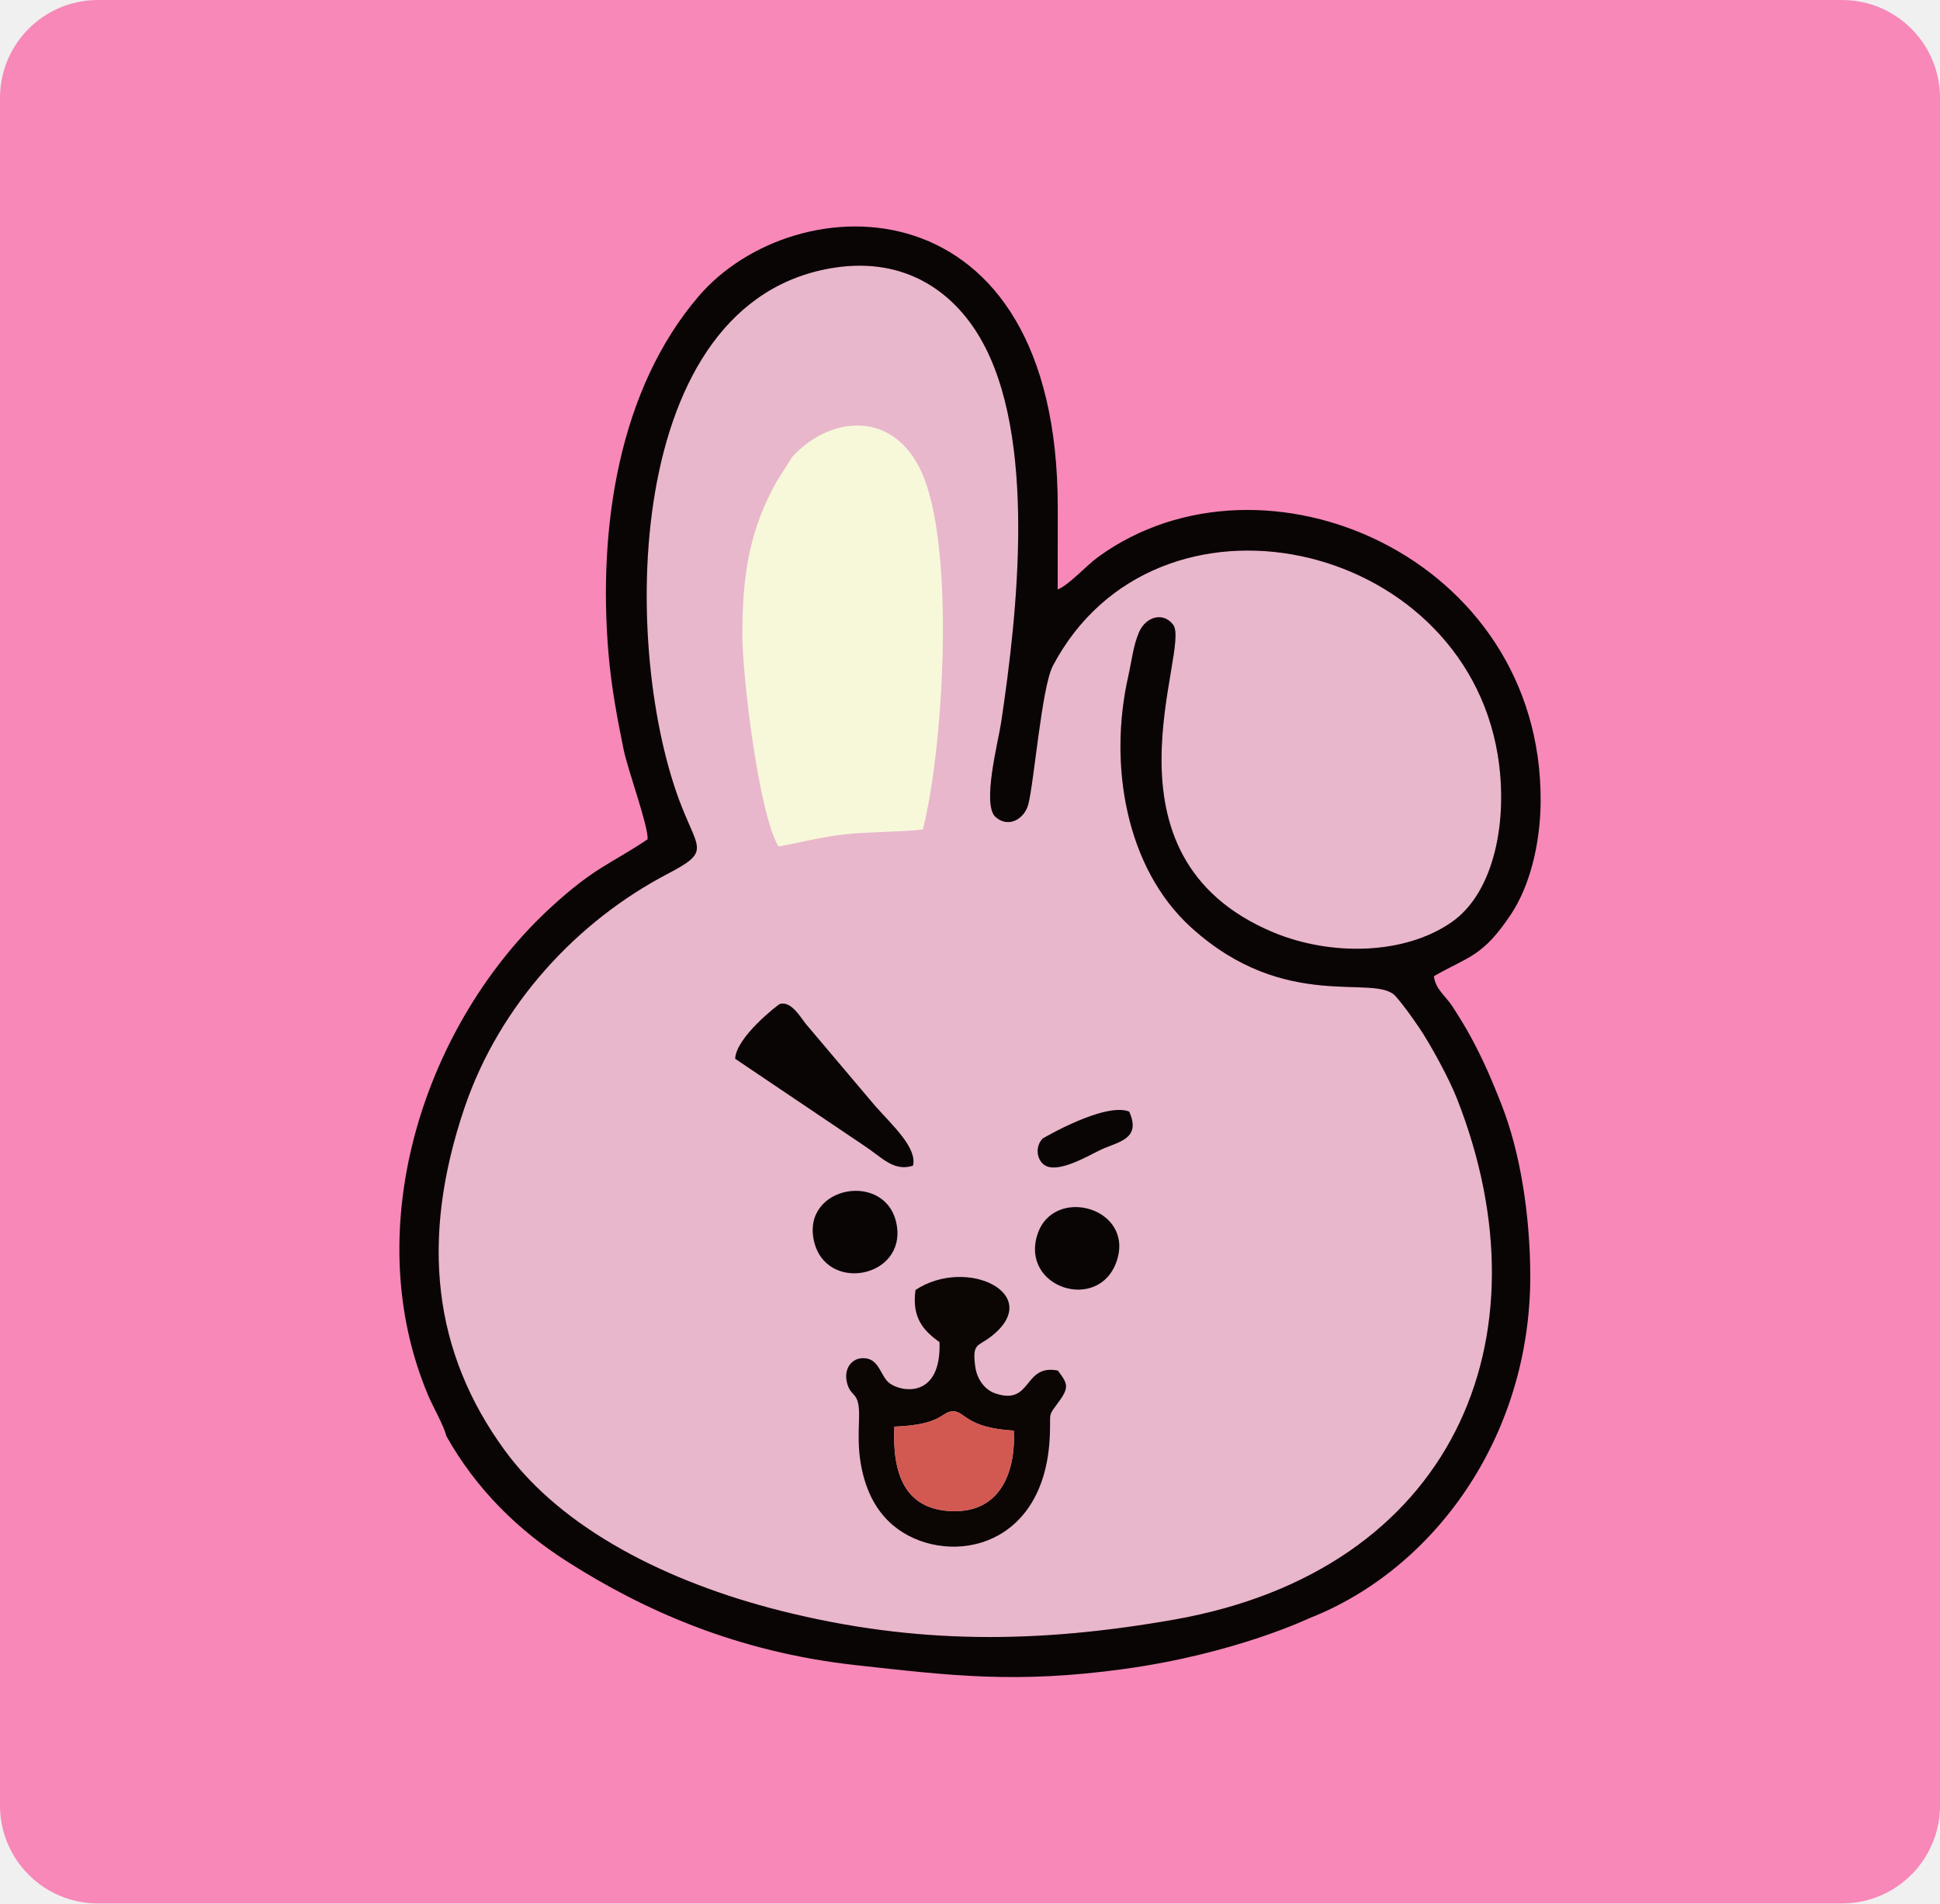
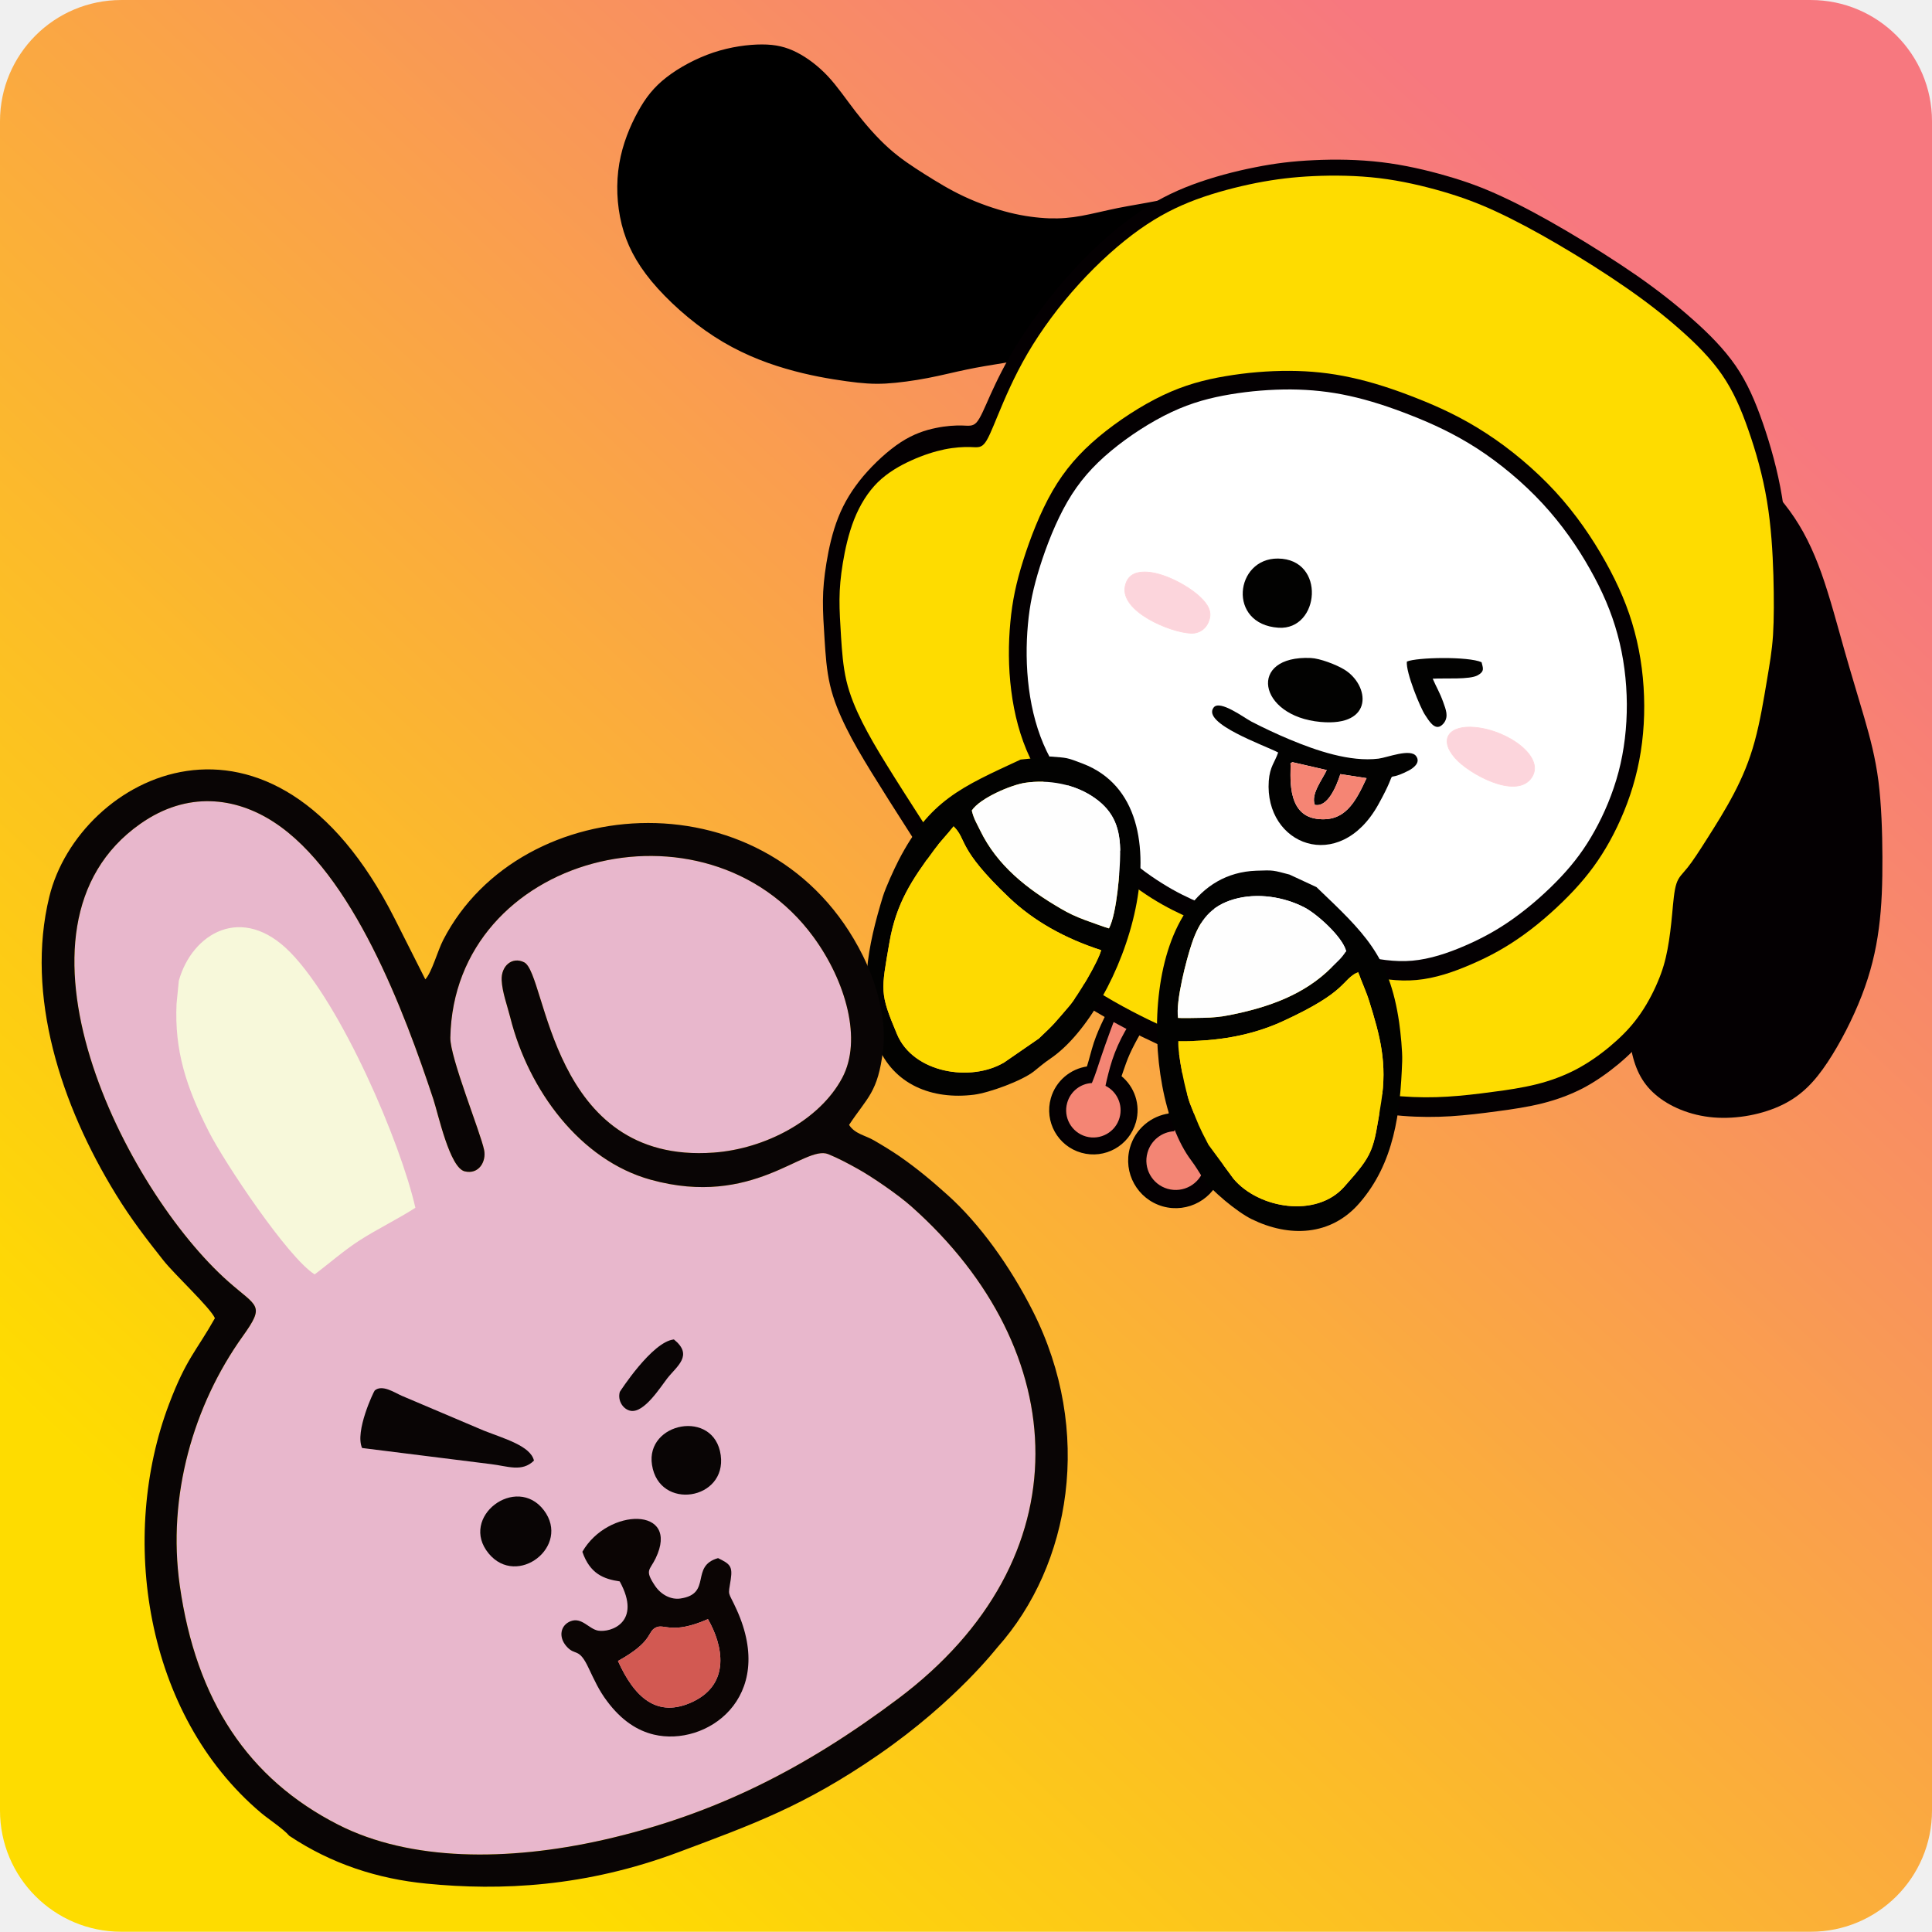
- <svg xmlns="http://www.w3.org/2000/svg" xml:space="preserve" width="210mm" height="205.994mm" version="1.1" style="shape-rendering:geometricPrecision; text-rendering:geometricPrecision; image-rendering:optimizeQuality; fill-rule:evenodd; clip-rule:evenodd" viewBox="0 0 21000 20599">
+ <svg xmlns="http://www.w3.org/2000/svg" xml:space="preserve" width="210mm" height="209.973mm" version="1.1" style="shape-rendering:geometricPrecision; text-rendering:geometricPrecision; image-rendering:optimizeQuality; fill-rule:evenodd; clip-rule:evenodd" viewBox="0 0 21000 20997">
  <defs>
    <style type="text/css">
   
-     .fil1 {fill:none}
-     .fil3 {fill:#090505}
-     .fil5 {fill:#0B0504}
-     .fil6 {fill:#D25952}
-     .fil2 {fill:#E8B7CC}
-     .fil0 {fill:#F788B8}
-     .fil4 {fill:#F7F8DA}
+     .str0 {stroke:black;stroke-width:20}
+     .str1 {stroke:#FED5DB;stroke-width:7.62}
+     .fil12 {fill:none}
+     .fil2 {fill:black}
+     .fil7 {fill:#020201}
+     .fil1 {fill:#040002}
+     .fil14 {fill:#090505}
+     .fil16 {fill:#0B0504}
+     .fil17 {fill:#D25952}
+     .fil13 {fill:#E8B7CC}
+     .fil4 {fill:#F38574}
+     .fil3 {fill:#F48574}
+     .fil11 {fill:#F58574}
+     .fil15 {fill:#F7F8DA}
+     .fil10 {fill:#FCD5DC}
+     .fil8 {fill:#FEDA01}
+     .fil5 {fill:#FEDC00}
+     .fil9 {fill:#FEFEFE}
+     .fil6 {fill:white}
+     .fil0 {fill:url(#id0)}
   
  </style>
+     <linearGradient id="id0" gradientUnits="userSpaceOnUse" x1="3371.04" y1="18206.6" x2="17629" y2="2790.69">
+       <stop offset="0" style="stop-opacity:1; stop-color:#FEDC00" />
+       <stop offset="1" style="stop-opacity:1; stop-color:#F7787F" />
+     </linearGradient>
  </defs>
  <g id="Capa_x0020_1">
-     <rect class="fil0" width="21000" height="20599" rx="1060" ry="1060" />
-     <g id="_1843283581248">
-       <path class="fil1" d="M5088 15924c64,55 316,337 316,393 157,83 231,197 365,307 867,711 2160,1223 3257,1365 1525,199 2644,265 4158,-140 118,-32 434,-131 535,-132" />
+     <rect class="fil0" width="21000" height="20997" rx="1318" ry="1318" />
+     <g id="_2316944970224">
+       <path class="fil1" d="M17670 10675c14,223 17,490 56,707 39,216 113,382 265,513 151,132 380,230 635,251 256,21 537,-34 749,-138 211,-103 352,-254 490,-462 138,-208 274,-473 371,-723 97,-250 154,-486 186,-731 33,-245 40,-499 39,-775 -1,-275 -11,-572 -43,-826 -33,-254 -89,-466 -154,-690 -65,-224 -138,-459 -215,-730 -77,-272 -158,-579 -251,-841 -94,-262 -200,-479 -346,-679 -146,-200 -332,-384 -467,-499 -135,-116 -220,-163 -296,-159 -75,4 -143,60 -180,257 -37,197 -45,535 -30,910 15,376 52,787 37,1161 -15,373 -82,709 -204,1031 -122,322 -299,631 -425,936 -126,305 -202,605 -228,845 -26,240 -2,419 11,642z" />
+       <path class="fil2 str0" d="M10906 3936c-141,23 -268,43 -401,71 -132,27 -271,63 -422,92 -152,29 -317,52 -456,60 -138,7 -250,-1 -424,-25 -174,-24 -410,-63 -661,-137 -251,-73 -517,-181 -774,-348 -257,-166 -506,-391 -679,-599 -172,-209 -269,-402 -322,-614 -53,-213 -62,-444 -26,-656 36,-213 117,-407 201,-560 84,-153 172,-266 309,-372 136,-106 320,-205 507,-268 187,-62 376,-87 525,-87 149,0 259,27 373,85 114,58 233,148 337,259 103,111 192,243 299,382 108,139 234,285 362,399 127,114 255,197 389,282 135,85 276,172 433,245 158,74 332,135 492,175 160,40 307,58 434,63 127,4 234,-5 355,-27 120,-22 253,-56 395,-85 141,-28 289,-51 436,-80 147,-28 292,-62 444,-57 153,5 313,48 368,234 54,186 3,514 -238,760 -242,247 -673,411 -1006,520 -333,108 -567,160 -761,200 -194,39 -349,65 -489,88z" />
      <g>
-         <path class="fil2" d="M12087 13650c-500,1454 493,-1435 0,0zm-3037 -10756c-2332,339 -2333,4177 -1667,5845 186,466 294,482 -157,718 -977,511 -1817,1412 -2197,2528 -487,1435 -340,2652 437,3714 624,851 1757,1423 2986,1733 1470,370 2795,353 4259,95 3005,-530 4091,-3026 3058,-5644 -88,-222 -289,-588 -405,-759 -78,-114 -166,-240 -256,-342 -222,-254 -1188,188 -2216,-747 -706,-642 -895,-1761 -679,-2715 37,-165 55,-337 117,-479 77,-174 267,-219 370,-79 195,267 -894,2502 1084,3328 619,258 1422,246 1933,-113 460,-322 612,-1103 495,-1811 -390,-2345 -3702,-3066 -4815,-961 -121,228 -205,1278 -267,1503 -40,149 -208,259 -352,135 -153,-131 28,-816 59,-1024 177,-1177 392,-3101 -227,-4162 -297,-509 -817,-870 -1560,-763z" />
-         <path class="fil3" d="M9050 2894c743,-107 1263,254 1560,763 619,1061 404,2985 227,4162 -31,208 -212,893 -59,1024 144,124 312,14 352,-135 62,-225 146,-1275 267,-1503 1113,-2105 4425,-1384 4815,961 117,708 -35,1489 -495,1811 -511,359 -1314,371 -1933,113 -1978,-826 -889,-3061 -1084,-3328 -103,-140 -293,-95 -370,79 -62,142 -80,314 -117,478 -216,955 -27,2074 679,2716 1028,935 1994,493 2216,747 90,102 178,228 256,342 116,171 317,537 405,759 1033,2618 -53,5114 -3058,5644 -1464,258 -2789,275 -4259,-95 -1229,-310 -2362,-882 -2986,-1733 -777,-1062 -924,-2279 -437,-3714 380,-1116 1220,-2017 2197,-2528 451,-236 343,-252 157,-718 -666,-1668 -665,-5506 1667,-5845zm-2040 6189c-415,277 -568,299 -1037,727 -1362,1242 -2114,3461 -1336,5296 50,119 168,321 194,434 326,579 780,1024 1315,1363 819,522 1830,975 3117,1117 1025,113 1731,202 2896,43 1224,-168 2016,-553 2019,-553 1337,-525 2387,-1949 2387,-3702 -2,-653 -106,-1328 -309,-1848 -104,-266 -199,-488 -333,-735 -59,-110 -131,-225 -201,-334 -72,-111 -186,-188 -200,-327 374,-215 526,-206 834,-670 204,-306 318,-763 321,-1220 17,-2649 -3001,-3944 -4788,-2648 -133,96 -319,307 -440,353l1 -887c0,-3563 -2837,-3514 -3889,-2284 -860,1005 -1089,2490 -975,3855 31,372 95,706 164,1046 48,233 269,828 260,974z" />
-         <path class="fil4" d="M8036 6878c1,448 178,1928 391,2282 226,-40 486,-108 728,-132 277,-28 557,-22 835,-51 214,-852 335,-2801 47,-3707 -271,-854 -1030,-798 -1462,-325l-162 256c-300,529 -378,1017 -377,1677z" />
+         <path class="fil1 str0" d="M11827 11585c20,-62 43,-159 72,-249 30,-89 66,-171 110,-262 44,-92 96,-192 163,-257 67,-65 150,-94 223,-74 72,20 134,89 142,158 9,70 -37,140 -82,214 -46,75 -92,154 -130,227 -39,74 -70,142 -95,212 -19,50 -34,100 -51,147 143,115 211,308 158,495 -71,250 -331,395 -581,324 -250,-71 -395,-331 -324,-581 53,-185 210,-313 389,-338 2,-5 4,-10 6,-16z" />
+         <path class="fil3" d="M11874 11758c32,-76 62,-172 93,-266 32,-94 64,-185 106,-299 42,-114 93,-251 157,-300 64,-50 142,-11 150,41 8,53 -52,119 -110,208 -58,88 -113,199 -153,303 -40,104 -65,202 -87,294 -5,21 -10,42 -14,63 125,62 193,207 153,347 -44,157 -208,248 -365,204 -158,-45 -249,-209 -204,-366 35,-125 146,-209 268,-215 2,-5 4,-9 6,-14z" />
      </g>
-       <path class="fil3" d="M8811 13430c129,567 1000,399 895,-178 -107,-586 -1032,-423 -895,178z" />
-       <path class="fil3" d="M12223 12029c-267,-104 -937,292 -937,292 -83,89 -64,225 16,284 142,106 485,-102 613,-162 187,-88 444,-113 308,-414z" />
-       <path class="fil3" d="M12087 13650c199,-579 -683,-827 -857,-291 -187,579 665,850 857,291z" />
-       <path class="fil3" d="M9883 12615c47,-191 -217,-431 -407,-644l-751 -888c-61,-75 -158,-251 -282,-219 -16,4 -476,359 -485,594l1403 945c182,119 312,280 522,212z" />
-       <path class="fil5" d="M9681 15439c530,-20 505,-165 636,-166 129,-2 138,180 657,209 22,395 -114,884 -658,872 -523,-12 -658,-404 -635,-915zm1770 -607c-377,-74 -276,382 -675,248 -116,-39 -203,-154 -220,-297 -32,-251 28,-208 169,-317 593,-457 -258,-874 -815,-506 -42,302 88,442 260,564 21,609 -407,546 -541,445 -97,-73 -108,-254 -262,-270 -142,-15 -237,108 -199,263 44,176 140,79 131,387 -5,176 -11,322 19,493 55,315 183,524 348,664 534,451 1644,303 1698,-966 12,-280 -30,-194 109,-387 103,-144 79,-187 -22,-321z" />
-       <path class="fil6" d="M9681 15439c-23,511 112,903 635,915 544,12 680,-477 658,-872 -519,-29 -528,-211 -657,-209 -131,1 -106,146 -636,166z" />
+       <g>
+         <path class="fil1 str0" d="M12717 12095c22,-67 46,-172 78,-268 32,-97 71,-185 118,-283 48,-99 104,-207 176,-277 73,-70 162,-101 240,-80 78,22 145,96 154,171 9,75 -40,150 -89,230 -49,81 -99,166 -140,245 -41,80 -75,153 -102,228 -20,54 -37,109 -55,159 154,124 228,332 170,533 -76,270 -357,426 -626,350 -269,-77 -426,-357 -349,-627 57,-200 226,-337 419,-364 2,-5 4,-11 6,-17z" />
+         <path class="fil4" d="M12768 12282c35,-82 67,-186 101,-287 33,-101 69,-199 114,-322 45,-123 99,-271 169,-324 69,-54 152,-12 162,44 9,57 -57,129 -119,224 -63,96 -122,215 -165,327 -43,112 -70,217 -93,316 -6,24 -11,46 -16,69 135,66 208,222 166,373 -49,170 -225,268 -395,220 -169,-48 -268,-225 -219,-394 38,-135 157,-225 289,-232 2,-5 4,-9 6,-14z" />
+       </g>
+       <g>
+         <path class="fil1" d="M10615 4591c42,-47 83,-149 149,-297 67,-147 158,-341 306,-576 147,-234 351,-511 573,-756 221,-245 460,-458 679,-615 220,-157 420,-258 639,-340 220,-82 460,-145 678,-188 218,-44 416,-68 643,-78 227,-11 484,-8 735,22 250,30 494,87 707,149 213,61 394,127 604,225 210,97 448,225 703,375 255,150 527,322 760,483 232,162 425,314 604,473 179,158 344,324 471,508 126,183 213,385 296,624 83,240 161,516 208,801 47,285 62,578 70,839 8,262 7,492 -5,676 -13,185 -38,323 -71,521 -33,198 -75,455 -136,677 -61,223 -141,411 -235,593 -95,181 -205,356 -297,501 -92,145 -165,260 -224,333 -58,73 -100,104 -126,183 -26,79 -35,205 -48,339 -13,135 -30,278 -54,404 -24,127 -55,237 -109,365 -55,129 -133,277 -226,403 -92,127 -199,232 -316,330 -117,97 -244,187 -381,260 -138,72 -286,127 -444,167 -159,40 -327,65 -495,87 -168,23 -335,43 -503,54 -169,10 -337,11 -525,-4 -187,-14 -394,-44 -614,-82 -221,-39 -455,-86 -677,-149 -222,-63 -431,-142 -627,-221 -195,-80 -377,-161 -587,-256 -209,-94 -446,-203 -717,-358 -272,-156 -578,-360 -826,-543 -248,-183 -438,-346 -594,-505 -156,-160 -278,-316 -394,-478 -115,-163 -224,-332 -350,-530 -127,-198 -272,-426 -387,-613 -114,-186 -199,-331 -273,-481 -74,-149 -139,-304 -177,-467 -38,-163 -49,-336 -59,-492 -10,-155 -19,-294 -18,-425 1,-132 13,-257 38,-410 25,-153 64,-333 129,-496 64,-162 153,-306 272,-448 120,-141 270,-279 408,-369 139,-90 266,-131 380,-154 114,-24 214,-29 286,-27 72,2 115,12 157,-34z" />
+         <path class="fil5" d="M10696 4826c41,-44 80,-142 151,-314 71,-171 173,-415 322,-670 149,-255 346,-521 560,-756 214,-236 445,-441 657,-592 212,-150 405,-247 617,-326 212,-78 444,-138 655,-180 212,-41 402,-64 622,-74 220,-10 468,-7 711,22 242,29 479,85 684,144 206,60 382,124 585,218 203,94 434,217 681,362 247,145 510,311 735,467 225,156 412,302 585,455 174,153 334,313 456,490 122,177 207,371 287,602 81,230 157,497 202,771 46,274 62,556 70,808 7,252 7,473 -4,651 -12,177 -36,310 -68,501 -32,190 -72,437 -131,652 -58,214 -135,395 -227,570 -91,174 -197,342 -286,482 -88,139 -159,249 -216,320 -56,70 -97,100 -122,176 -25,76 -34,197 -46,326 -12,130 -28,268 -51,389 -23,122 -53,228 -106,352 -52,124 -127,266 -217,387 -89,122 -193,223 -305,317 -113,94 -236,180 -369,250 -133,69 -276,122 -429,160 -153,38 -316,62 -479,83 -162,22 -324,41 -486,51 -163,10 -326,10 -508,-4 -181,-14 -380,-43 -594,-80 -213,-37 -440,-83 -655,-144 -215,-61 -417,-137 -606,-214 -190,-77 -366,-155 -568,-247 -203,-91 -432,-196 -695,-346 -263,-151 -559,-347 -800,-524 -240,-176 -424,-333 -575,-487 -151,-154 -269,-304 -381,-461 -112,-156 -217,-319 -340,-510 -123,-191 -264,-411 -375,-591 -111,-179 -192,-319 -265,-463 -72,-144 -135,-293 -172,-450 -37,-158 -48,-324 -58,-474 -9,-150 -18,-283 -17,-409 1,-127 12,-248 36,-395 24,-147 62,-320 124,-477 62,-156 148,-295 256,-402 109,-106 239,-181 366,-238 127,-58 251,-97 361,-120 110,-22 207,-27 276,-25 70,2 111,12 152,-33z" />
+       </g>
+       <g>
+         <path class="fil1" d="M12517 9762c-161,-102 -345,-239 -503,-398 -159,-159 -292,-341 -431,-528 -139,-188 -284,-381 -389,-602 -105,-222 -170,-471 -202,-726 -33,-254 -32,-514 -10,-744 21,-230 63,-429 139,-670 76,-241 185,-525 319,-757 134,-232 293,-413 500,-587 208,-174 465,-342 701,-454 236,-112 452,-169 679,-207 228,-39 467,-59 695,-58 229,1 446,23 673,73 227,49 463,126 708,223 245,96 499,213 759,383 261,169 529,393 752,635 223,243 401,505 543,759 142,254 248,500 317,760 70,260 104,535 105,806 1,270 -31,536 -98,787 -66,251 -167,488 -277,687 -111,200 -230,362 -387,531 -158,169 -353,345 -543,482 -190,138 -374,238 -569,322 -194,85 -399,155 -601,173 -202,19 -402,-13 -624,-64 -221,-50 -465,-119 -684,-187 -219,-67 -415,-132 -600,-200 -185,-67 -360,-136 -517,-204 -156,-68 -294,-134 -455,-235z" />
+         <path class="fil6" d="M12630 9600c-153,-95 -326,-224 -476,-374 -151,-149 -277,-320 -409,-496 -131,-175 -268,-357 -368,-565 -100,-207 -162,-441 -193,-680 -31,-239 -31,-482 -11,-697 19,-216 59,-402 130,-628 71,-226 174,-491 300,-708 126,-217 275,-386 471,-549 195,-163 438,-320 660,-424 223,-105 427,-157 641,-193 215,-36 441,-54 657,-53 216,2 421,23 635,70 215,47 438,120 669,211 232,91 472,201 719,360 247,160 500,370 711,598 211,228 381,473 515,712 135,238 235,469 301,713 67,244 99,502 101,755 1,254 -28,503 -90,738 -62,235 -157,457 -261,643 -104,187 -216,339 -364,497 -148,158 -333,322 -512,450 -179,129 -353,222 -536,301 -183,79 -377,144 -568,161 -191,17 -380,-14 -589,-62 -210,-48 -439,-113 -647,-177 -207,-63 -392,-125 -567,-188 -175,-64 -340,-129 -488,-193 -148,-64 -279,-126 -431,-222z" />
+       </g>
+       <g>
+         <path class="fil7" d="M11416 8223c187,15 173,8 355,78 1203,464 440,2669 -356,3207 -72,49 -119,91 -178,138 -131,102 -481,231 -651,253 -449,56 -875,-104 -1053,-550 -213,-533 -100,-1069 64,-1606 32,-101 118,-289 169,-389 337,-654 683,-799 1328,-1098 0,0 322,-33 322,-33zm-1051 759c151,147 30,229 603,774 267,254 603,443 1001,572 -33,126 -255,502 -349,610 -163,189 -152,184 -328,350l-377 260c-364,217 -989,114 -1165,-307 -189,-450 -174,-466 -81,-1004 74,-423 244,-675 481,-996 71,-96 150,-175 215,-259zm198 -172c88,-135 432,-281 584,-302 245,-36 535,11 754,167 212,150 277,336 275,601 -1,179 -36,653 -122,815 -21,-4 -214,-74 -258,-90 -102,-38 -180,-74 -264,-124 -367,-213 -694,-470 -878,-851 -41,-85 -68,-122 -91,-216z" />
+         <path class="fil8" d="M10365 8982c-65,84 -144,163 -215,259 -237,321 -407,573 -481,996 -93,538 -108,554 81,1004 176,421 801,524 1165,307l377 -260c176,-166 165,-161 328,-350 94,-108 316,-484 349,-610 -398,-129 -734,-318 -1001,-572 -573,-545 -452,-627 -603,-774z" />
+         <path class="fil9" d="M10563 8810c23,94 50,131 91,216 184,381 511,638 878,851 84,50 162,86 264,124 44,16 237,86 258,90 86,-162 121,-636 122,-815 2,-265 -63,-451 -275,-601 -219,-156 -509,-203 -754,-167 -152,21 -496,167 -584,302z" />
+       </g>
+       <g>
+         <path class="fil7" d="M14016 9506c-181,-47 -167,-49 -361,-42 -1289,48 -1285,2380 -707,3149 52,69 83,125 124,188 90,139 379,375 532,450 407,200 862,187 1175,-177 375,-434 442,-978 462,-1539 4,-106 -17,-312 -33,-423 -106,-728 -385,-978 -899,-1470 0,0 -293,-136 -293,-136zm747 1059c-190,90 -103,207 -823,537 -334,153 -714,221 -1132,214 -10,130 78,558 131,690 93,232 85,224 197,438l272 369c273,324 898,429 1202,88 324,-364 316,-383 403,-923 68,-423 -12,-717 -131,-1098 -36,-114 -85,-214 -119,-315zm-131 -227c-40,-156 -318,-405 -454,-475 -221,-114 -510,-163 -768,-88 -249,73 -371,228 -455,479 -58,170 -178,630 -150,810 21,4 226,0 273,-1 109,-2 194,-11 290,-30 417,-83 810,-220 1108,-520 66,-67 103,-93 156,-175z" />
+         <path class="fil8" d="M14763 10565c34,101 83,201 119,315 119,381 199,675 131,1098 -87,540 -79,559 -403,923 -304,341 -929,236 -1202,-88l-272 -369c-112,-214 -104,-206 -197,-438 -53,-132 -141,-560 -131,-690 418,7 798,-61 1132,-214 720,-330 633,-447 823,-537z" />
+         <path class="fil9" d="M14632 10338c-53,82 -90,108 -156,175 -298,300 -691,437 -1108,520 -96,19 -181,28 -290,30 -47,1 -252,5 -273,1 -28,-180 92,-640 150,-810 84,-251 206,-406 455,-479 258,-75 547,-26 768,88 136,70 414,319 454,475z" />
+       </g>
+       <path class="fil7" d="M14248 7152c-690,-31 -577,633 105,695 588,54 534,-402 258,-570 -85,-52 -264,-121 -363,-125z" />
+       <path class="fil7" d="M13891 6071c-468,-4 -554,715 6,752 449,29 519,-747 -6,-752z" />
+       <path class="fil10 str1" d="M16034 7906c-276,-26 -402,122 -218,333 151,172 649,445 822,226 176,-223 -236,-525 -604,-559z" />
+       <path class="fil10 str1" d="M12440 6217c-104,1 -186,38 -210,155 -56,272 486,502 716,511 92,3 178,-52 203,-167 22,-100 -56,-183 -120,-241 -125,-112 -391,-259 -589,-258z" />
+       <path class="fil7" d="M15292 7191c-13,116 147,505 198,580 35,51 104,180 183,110 8,-7 17,-15 25,-27 48,-69 18,-141 -10,-220 -40,-112 -73,-159 -115,-257 136,-8 401,12 489,-37 80,-45 56,-81 42,-142 -143,-65 -707,-54 -812,-7z" />
+       <g>
+         <path class="fil7" d="M14854 8458c-123,266 -238,483 -543,442 -345,-47 -274,-506 -284,-603 3,-2 8,-5 10,-6 2,-2 8,-5 10,-7l374 86c-47,104 -174,258 -130,378 139,31 235,-199 278,-334l285 44zm-961 -279c-37,109 -90,152 -102,309 -49,696 766,1020 1190,258 256,-461 23,-213 330,-370 42,-22 136,-83 82,-157 -62,-87 -314,15 -409,27 -309,38 -673,-86 -965,-208 -139,-58 -286,-127 -419,-196 -76,-40 -341,-239 -408,-152 -134,173 560,414 701,489z" />
+         <path class="fil11" d="M14569 8414c-43,135 -139,365 -278,334 -44,-120 83,-274 130,-378l-374 -86c-2,2 -8,5 -10,7 -2,1 -7,4 -10,6 10,97 -61,556 284,603 305,41 420,-176 543,-442l-285 -44z" />
+       </g>
+     </g>
+     <g id="_2316944965296">
+       <path class="fil12" d="M3480 20143c69,17 362,132 383,174 148,3 247,60 387,91 913,203 2068,97 2939,-209 1209,-426 2067,-798 3041,-1669 76,-68 275,-261 349,-300" />
+       <g>
+         <path class="fil13" d="M7834 15817c175,1271 -173,-1253 0,0zm-6308 -6863c-1609,1129 -165,3987 958,4978 314,277 401,248 154,593 -535,748 -822,1735 -684,2708 177,1252 745,2103 1723,2601 784,399 1843,398 2875,166 1232,-278 2213,-789 3205,-1532 2037,-1525 1906,-3792 152,-5352 -148,-132 -436,-329 -587,-412 -100,-56 -213,-116 -319,-159 -260,-105 -813,587 -1930,278 -767,-212 -1329,-974 -1527,-1765 -35,-137 -86,-272 -93,-401 -9,-159 116,-263 245,-197 246,125 277,2198 2059,2068 559,-40 1152,-351 1397,-811 221,-413 41,-1051 -313,-1534 -1173,-1599 -3909,-889 -3946,1096 -4,215 328,1029 367,1220 26,126 -57,270 -211,233 -163,-40 -286,-618 -341,-785 -312,-943 -876,-2456 -1736,-3013 -412,-267 -936,-340 -1448,20z" />
+         <path class="fil14" d="M1526 8954c512,-360 1036,-287 1448,-20 860,557 1424,2070 1736,3013 55,167 178,745 341,785 154,37 237,-107 211,-233 -39,-191 -371,-1005 -367,-1220 37,-1985 2773,-2695 3946,-1096 354,483 534,1121 313,1534 -245,460 -838,771 -1397,811 -1782,130 -1813,-1943 -2059,-2068 -129,-66 -254,38 -245,197 7,129 58,264 93,401 198,791 760,1553 1527,1765 1117,309 1670,-383 1930,-278 106,43 219,103 319,159 151,83 439,280 587,412 1754,1560 1885,3827 -152,5352 -992,743 -1973,1254 -3205,1532 -1032,232 -2091,233 -2875,-166 -978,-498 -1546,-1349 -1723,-2601 -138,-973 149,-1960 684,-2708 247,-345 160,-316 -154,-593 -1123,-991 -2567,-3849 -958,-4978zm810 5374c-204,362 -310,436 -498,932 -546,1437 -271,3371 998,4444 83,70 246,176 308,250 461,308 966,469 1492,520 806,80 1729,37 2740,-342 806,-302 1364,-501 2172,-1058 848,-585 1292,-1170 1295,-1170 797,-894 1043,-2350 383,-3654 -246,-486 -578,-949 -925,-1260 -177,-159 -331,-288 -524,-422 -86,-59 -183,-118 -276,-172 -95,-56 -209,-70 -272,-169 198,-300 314,-351 369,-812 37,-305 -50,-688 -220,-1029 -984,-1979 -3717,-1806 -4560,-170 -63,122 -122,349 -195,429l-333 -660c-1341,-2652 -3434,-1549 -3754,-238 -262,1072 126,2264 725,3237 163,266 336,490 516,717 123,155 511,515 559,627z" />
+         <path class="fil15" d="M2270 12301c169,333 858,1368 1150,1551 154,-115 321,-263 492,-372 196,-125 406,-226 603,-352 -162,-715 -805,-2211 -1360,-2777 -523,-534 -1067,-206 -1211,308l-25 251c-23,507 102,900 351,1391z" />
+       </g>
+       <path class="fil14" d="M5312 16886c310,374 895,-79 600,-470 -300,-396 -927,74 -600,470z" />
+       <path class="fil14" d="M7325 14559c-238,24 -588,570 -588,570 -27,97 38,192 119,206 146,25 323,-258 396,-352 106,-135 288,-251 73,-424z" />
+       <path class="fil14" d="M7834 15817c-70,-506 -820,-358 -747,106 78,501 814,383 747,-106z" />
+       <path class="fil14" d="M5804 15876c-37,-160 -324,-239 -545,-326l-893 -379c-74,-32 -212,-127 -293,-57 -10,9 -219,447 -137,625l1399 175c181,21 338,91 469,-38z" />
+       <path class="fil16" d="M6717 18054c386,-214 313,-313 410,-363 95,-49 171,82 568,-92 165,286 247,701 -162,897 -394,188 -641,-53 -816,-442zm1088 -1118c-308,87 -61,388 -409,439 -101,15 -209,-39 -276,-138 -117,-175 -57,-166 7,-300 270,-563 -520,-553 -797,-70 83,240 232,296 406,322 244,445 -98,559 -235,535 -100,-18 -177,-148 -297,-103 -112,43 -136,170 -49,271 99,115 134,6 243,239 63,132 113,244 200,359 159,214 333,322 509,364 566,135 1337,-394 900,-1358 -96,-213 -95,-133 -64,-329 22,-146 -12,-169 -138,-231z" />
+       <path class="fil17" d="M6717 18054c175,389 422,630 816,442 409,-196 327,-611 162,-897 -397,174 -473,43 -568,92 -97,50 -24,149 -410,363z" />
    </g>
  </g>
</svg>
